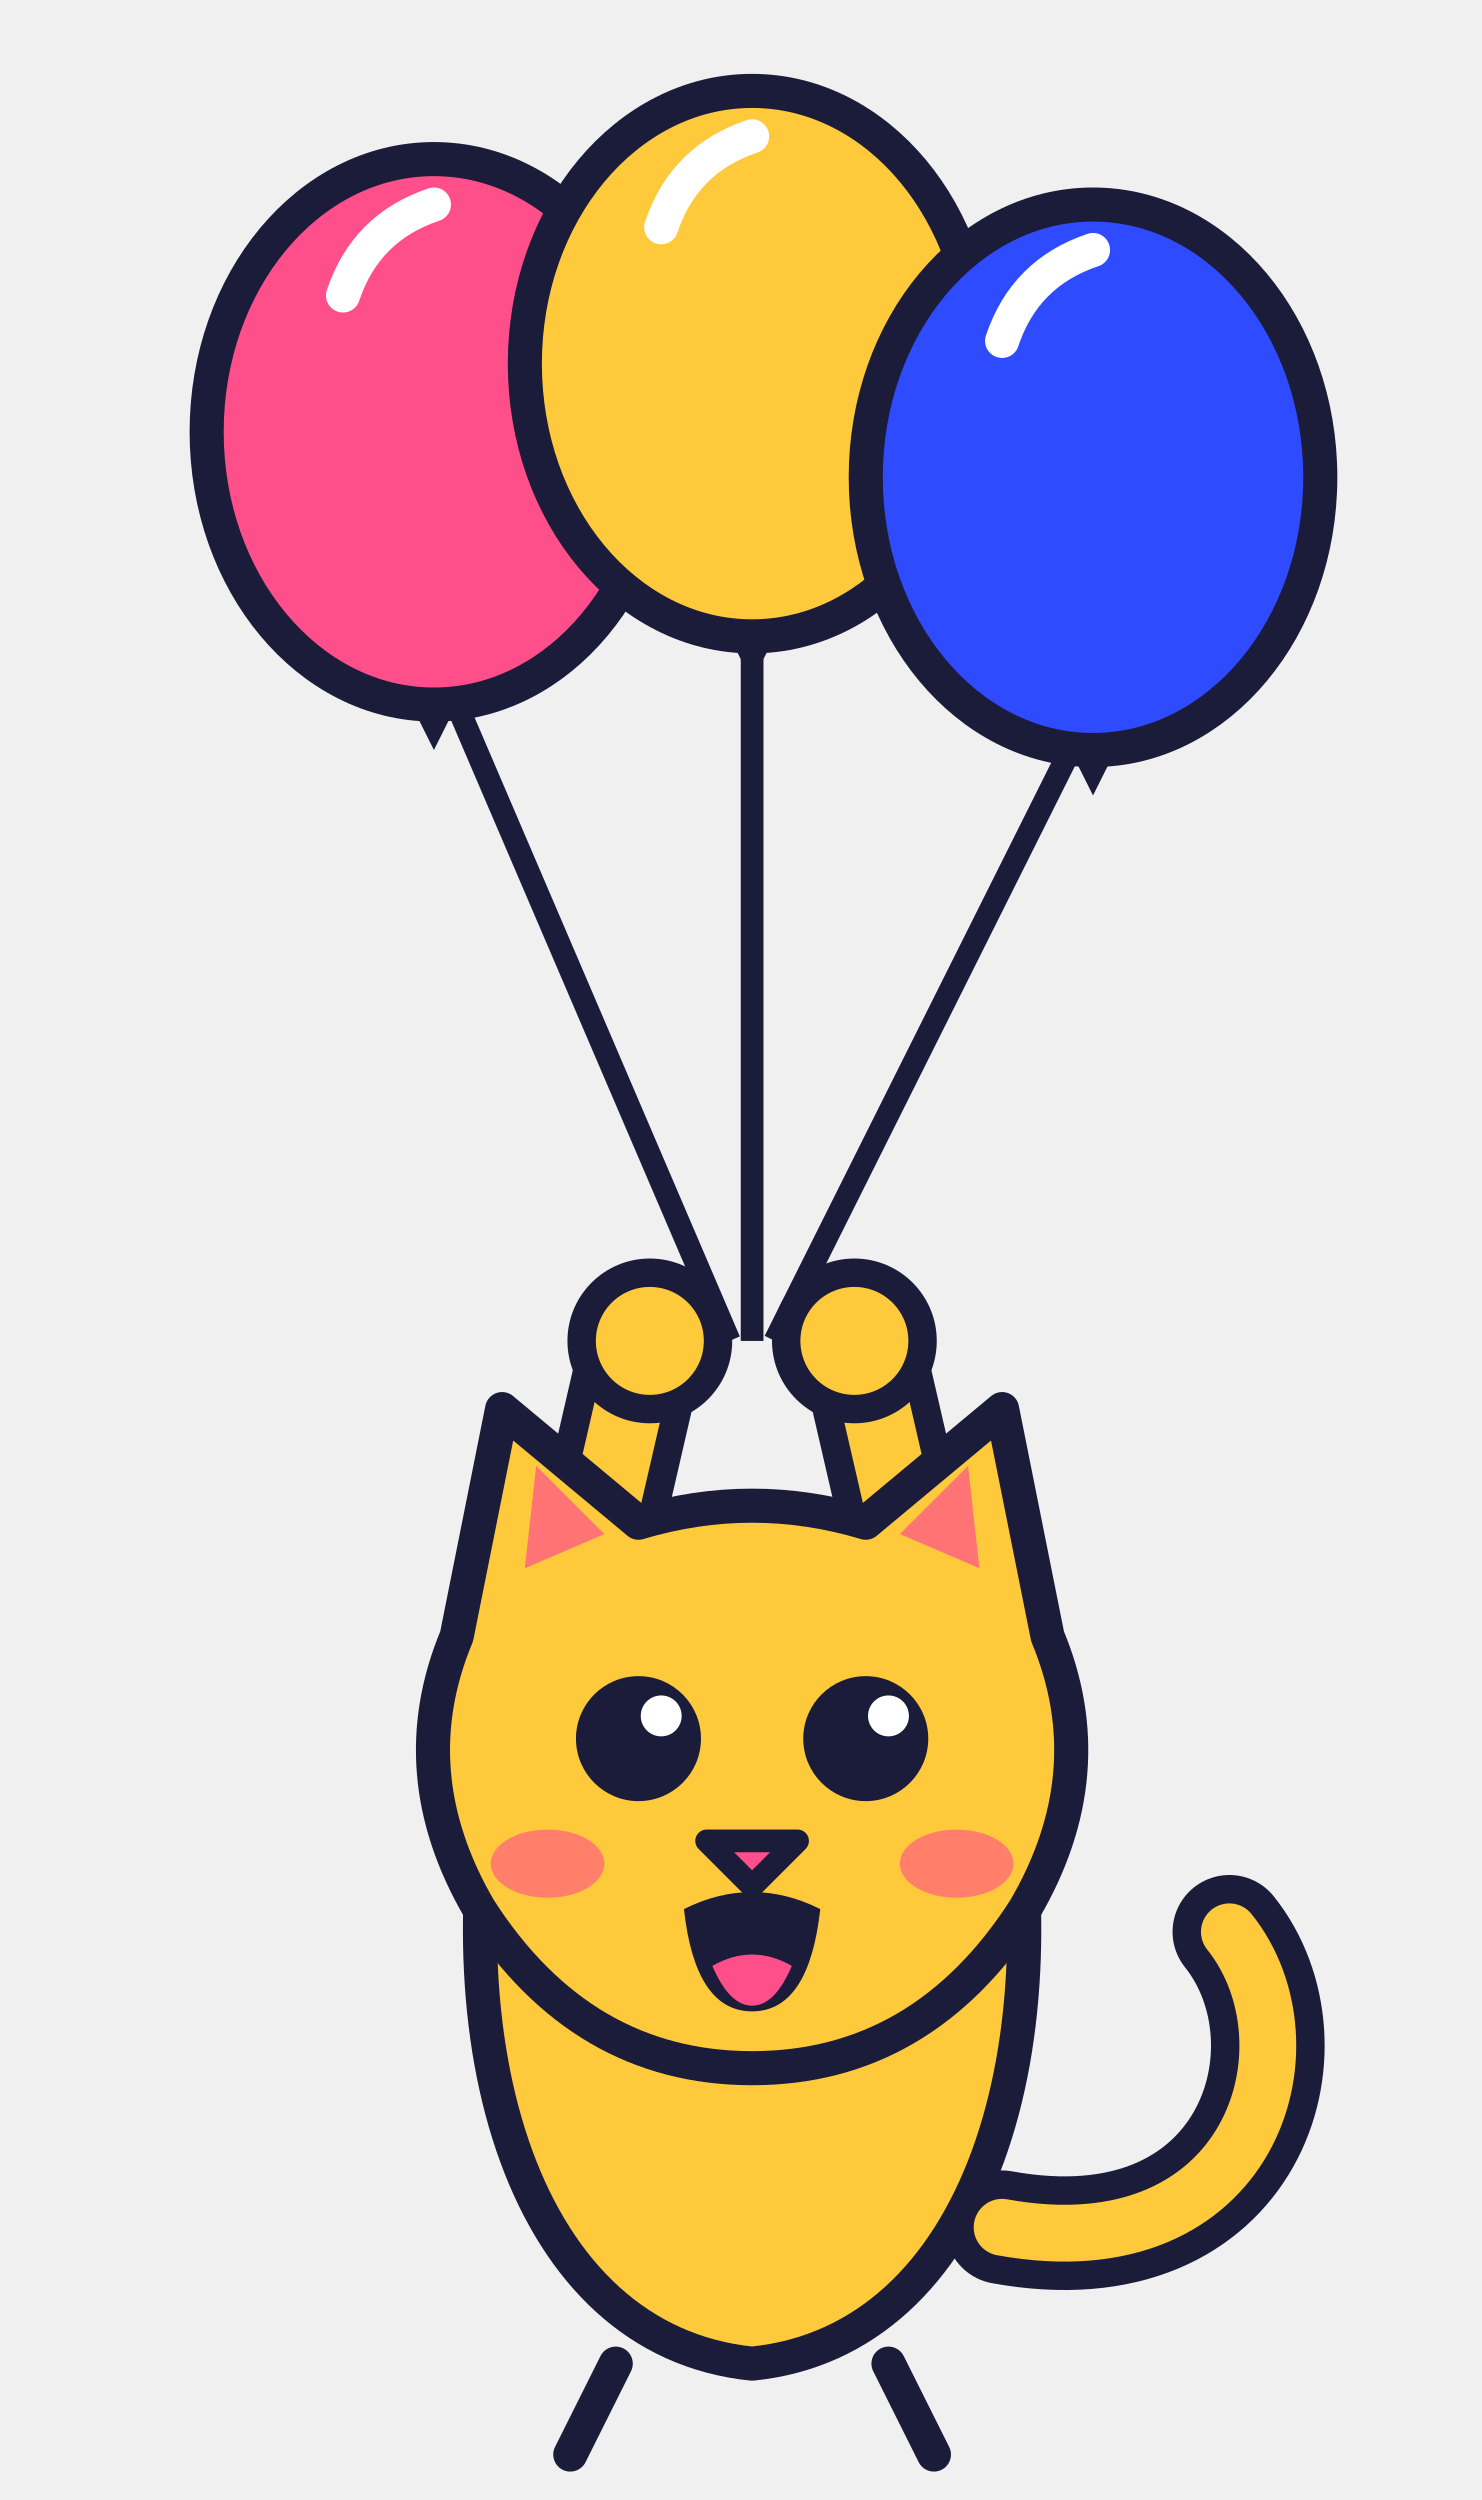
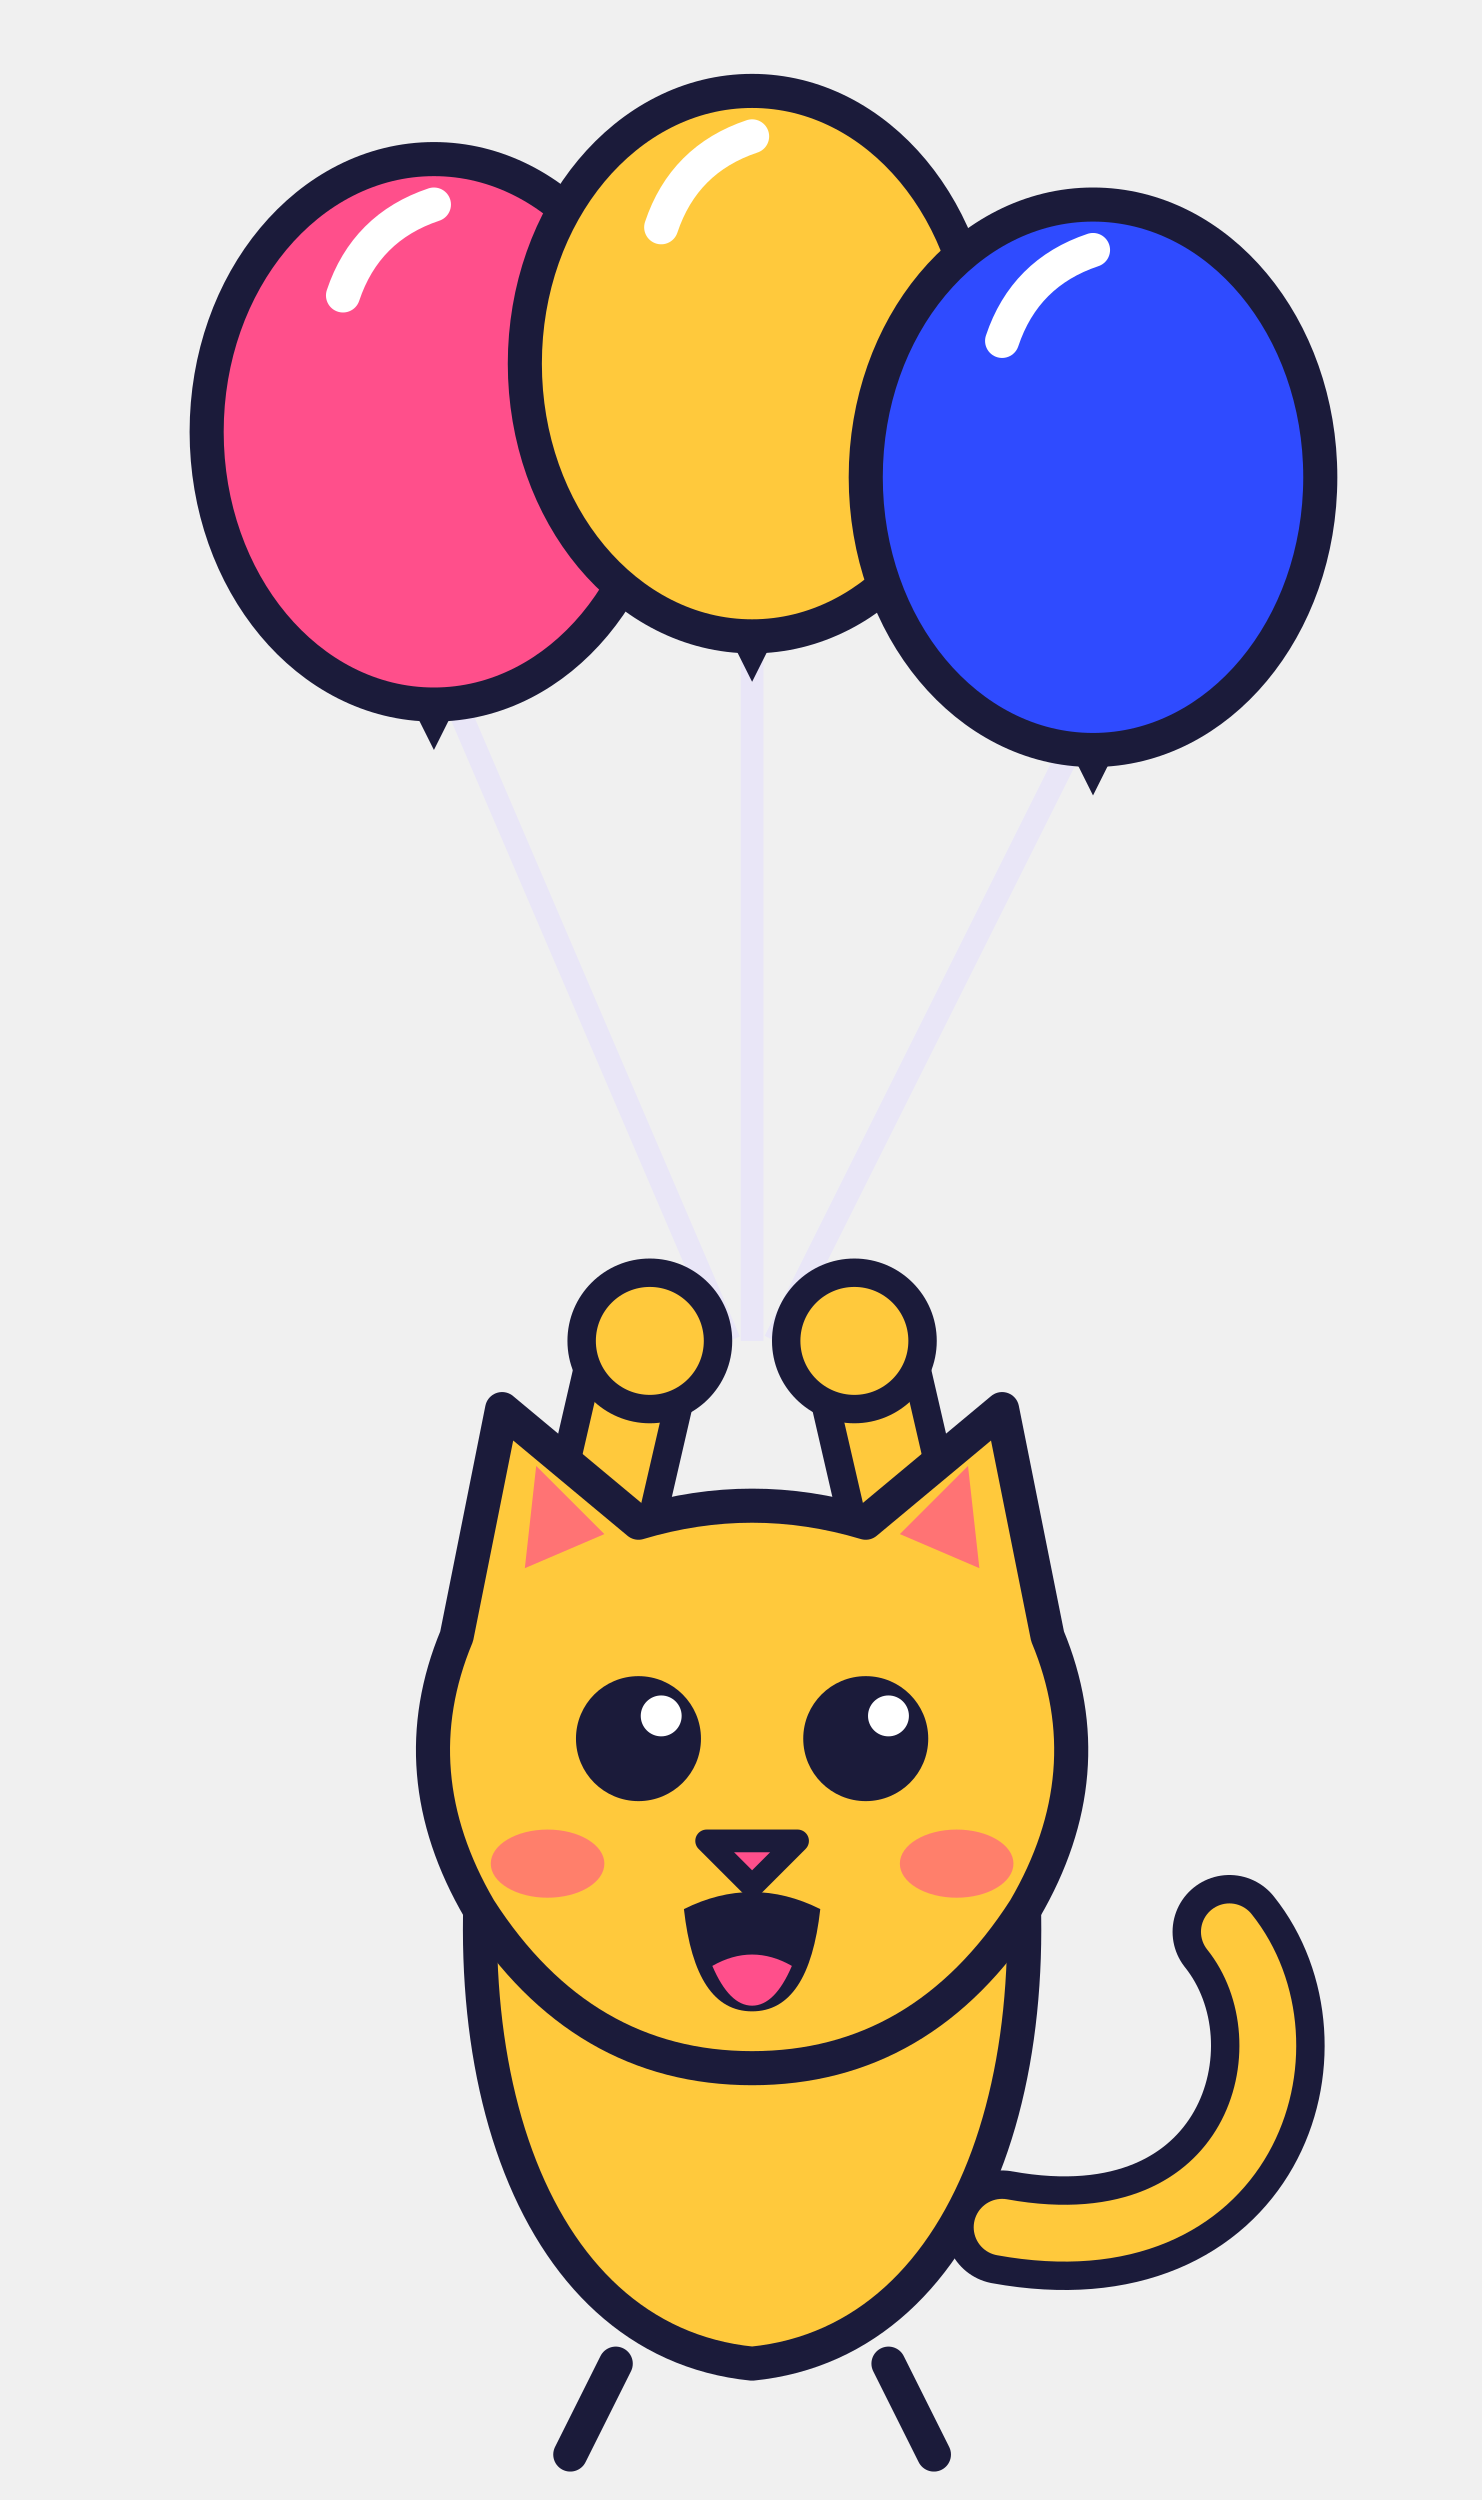
<svg xmlns="http://www.w3.org/2000/svg" width="128" height="216" viewBox="0 0 130 220">
-   <path d="M64 118 L40 62 M66 118 L66 58 M68 118 L94 66" stroke="#1B1B3A" stroke-width="2" />
+   <path d="M64 118 L40 62 M66 118 L66 58 M68 118 L94 66" stroke="#E9E6F7" stroke-width="2" />
  <ellipse cx="38" cy="38" rx="20" ry="24" fill="#FF4F8B" stroke="#1B1B3A" stroke-width="3" />
  <ellipse cx="66" cy="32" rx="20" ry="24" fill="#FFC93C" stroke="#1B1B3A" stroke-width="3" />
  <ellipse cx="96" cy="42" rx="20" ry="24" fill="#2F4BFF" stroke="#1B1B3A" stroke-width="3" />
  <path d="M30 26 Q32 20 38 18 M58 20 Q60 14 66 12 M88 30 Q90 24 96 22" stroke="#fff" stroke-width="3" fill="none" stroke-linecap="round" />
  <path d="M36 62 L40 62 L38 66 Z M64 56 L68 56 L66 60 Z M94 66 L98 66 L96 70 Z" fill="#1B1B3A" />
  <path d="M44 152 C38 180 46 206 66 208 C86 206 94 180 88 152 Z" fill="#FFC93C" stroke="#1B1B3A" stroke-width="3" stroke-linejoin="round" />
  <path d="M88 196 C110 200 116 180 108 170" fill="none" stroke="#1B1B3A" stroke-width="10" stroke-linecap="round" />
  <path d="M88 196 C110 200 116 180 108 170" fill="none" stroke="#FFC93C" stroke-width="5" stroke-linecap="round" />
  <path d="M50 146 L56 120 M82 146 L76 120" stroke="#1B1B3A" stroke-width="11" stroke-linecap="round" />
  <path d="M50 146 L56 120 M82 146 L76 120" stroke="#FFC93C" stroke-width="6" stroke-linecap="round" />
  <circle cx="57" cy="118" r="6" fill="#FFC93C" stroke="#1B1B3A" stroke-width="2.5" />
  <circle cx="75" cy="118" r="6" fill="#FFC93C" stroke="#1B1B3A" stroke-width="2.5" />
  <g transform="translate(24 104)">
    <path d="M16 40 L20 20 L32 30 Q42 27 52 30 L64 20 L68 40 Q73 52 66 64 Q57 78 42 78 Q27 78 18 64 Q11 52 16 40 Z" fill="#FFC93C" stroke="#1B1B3A" stroke-width="3" stroke-linejoin="round" />
    <path d="M22 34 L23 25 L29 31 Z M62 34 L61 25 L55 31 Z" fill="#FF4F8B" opacity="0.7" />
    <circle cx="32" cy="49" r="5.5" fill="#1B1B3A" />
    <circle cx="52" cy="49" r="5.5" fill="#1B1B3A" />
    <circle cx="34" cy="47" r="1.8" fill="#fff" />
    <circle cx="54" cy="47" r="1.8" fill="#fff" />
    <path d="M38 58 L46 58 L42 62 Z" fill="#FF4F8B" stroke="#1B1B3A" stroke-width="2" stroke-linejoin="round" />
    <path d="M36 64 Q42 61 48 64 Q47 73 42 73 Q37 73 36 64 Z" fill="#1B1B3A" />
    <path d="M38.5 69 Q42 67 45.5 69 Q44 72.5 42 72.5 Q40 72.5 38.5 69 Z" fill="#FF4F8B" />
    <ellipse cx="24" cy="60" rx="5" ry="3" fill="#FF4F8B" opacity="0.6" />
    <ellipse cx="60" cy="60" rx="5" ry="3" fill="#FF4F8B" opacity="0.6" />
  </g>
  <path d="M54 208 L50 216 M78 208 L82 216" stroke="#1B1B3A" stroke-width="3" stroke-linecap="round" />
</svg>
